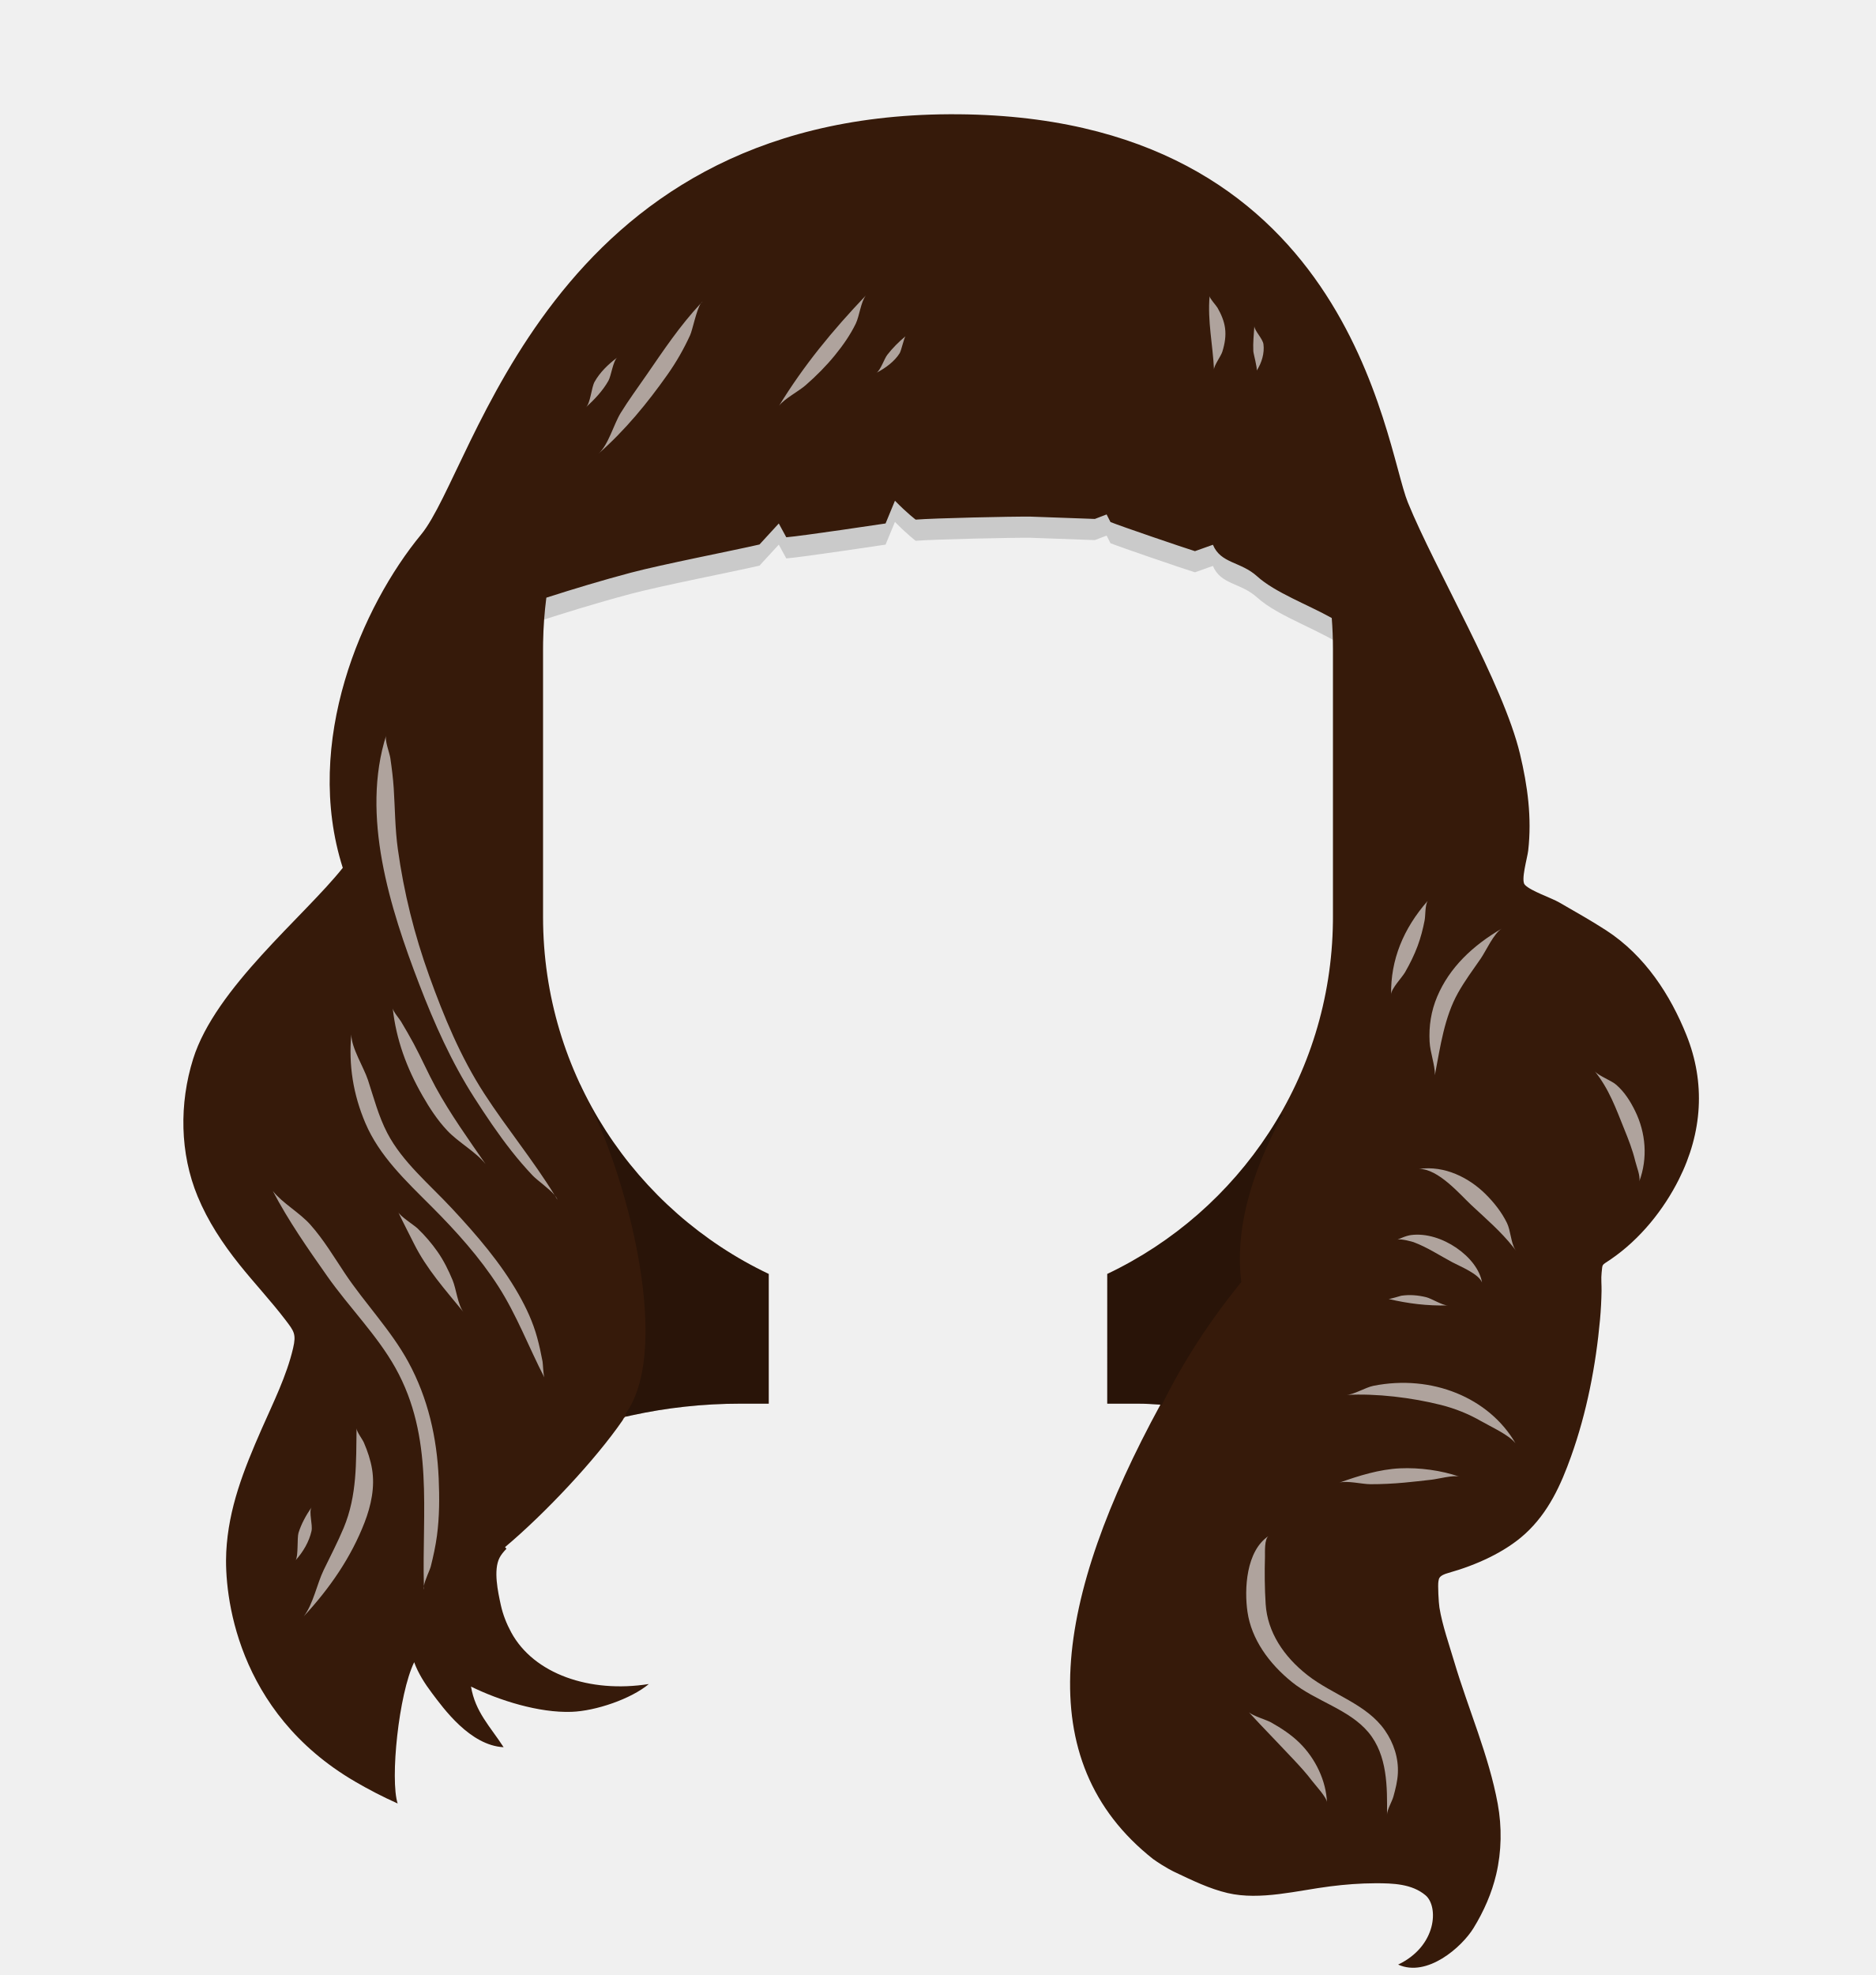
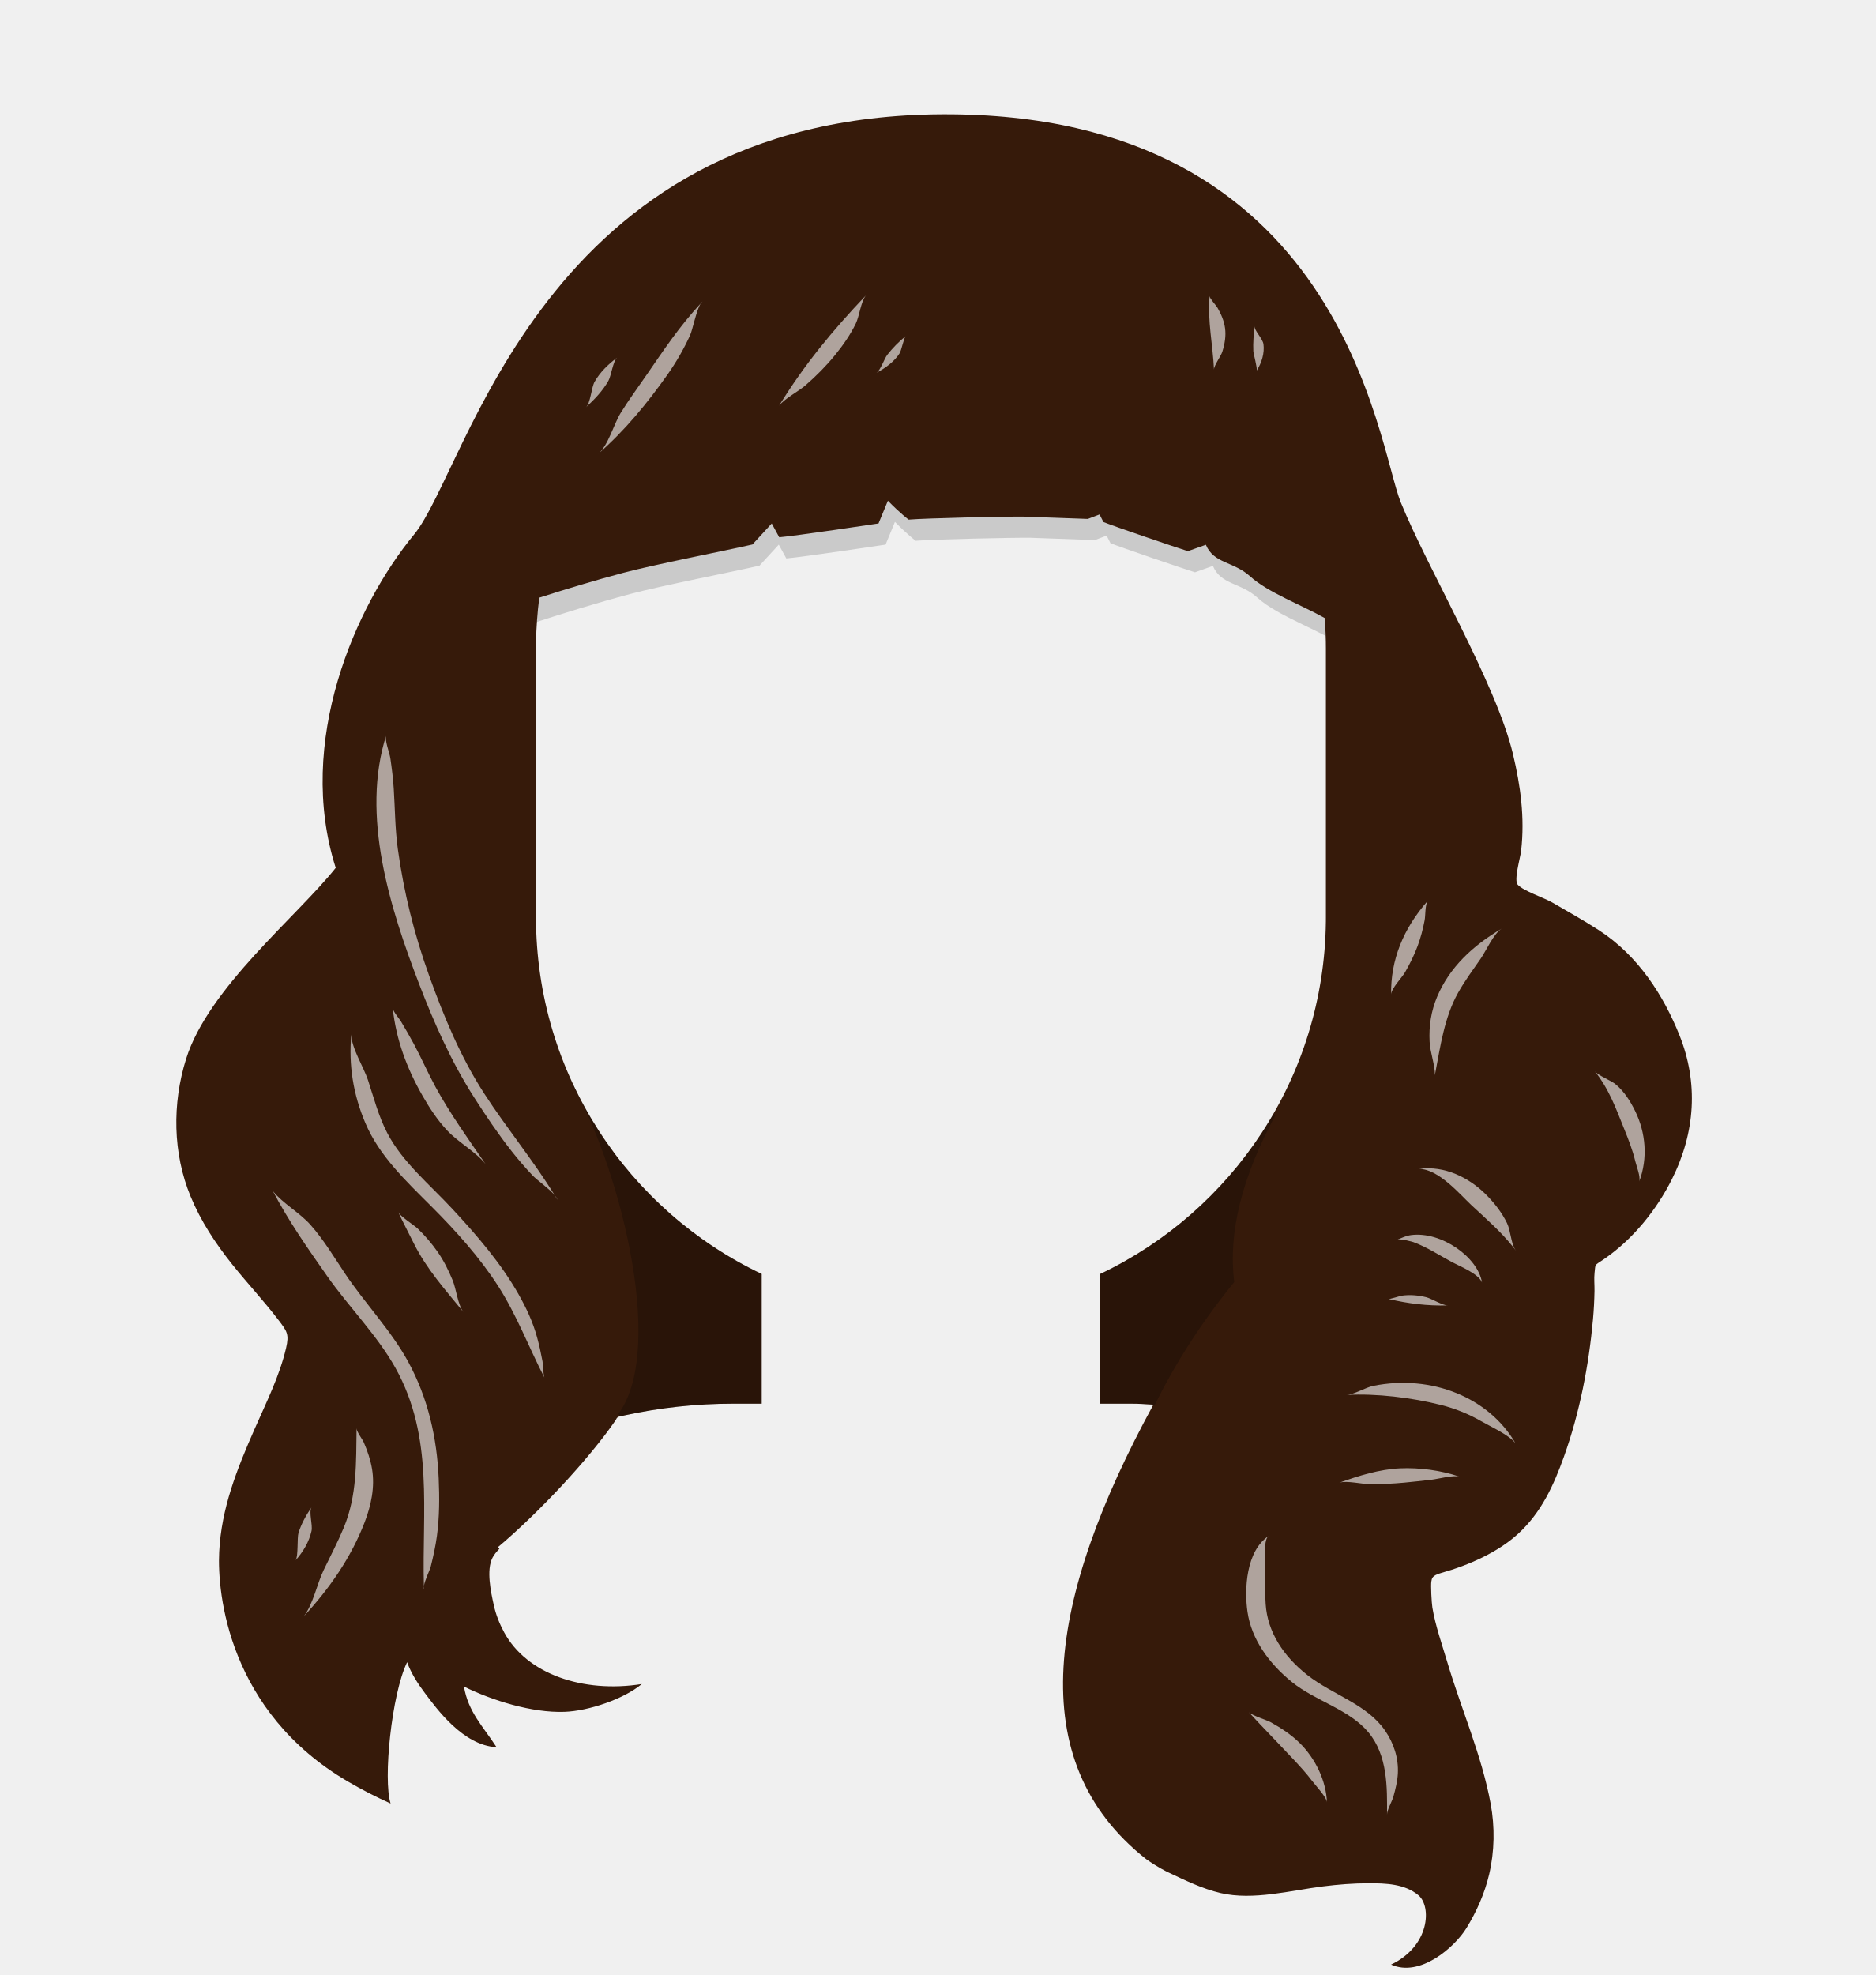
<svg xmlns="http://www.w3.org/2000/svg" xmlns:xlink="http://www.w3.org/1999/xlink" width="266px" height="280px" viewBox="0 0 266 280" version="1.1">
  <defs>
    <path d="M108.587,0.198 C165.482,-0.075 170.293,47.053 173.618,55.225 C177.488,64.738 187.127,80.879 189.521,90.887 C190.606,95.426 191.214,99.935 190.686,104.583 C190.565,105.649 189.609,108.811 190.21,109.441 C191.068,110.343 193.907,111.258 195.115,111.958 C197.334,113.245 199.589,114.502 201.726,115.888 C207.291,119.499 210.865,125.127 213.118,130.734 C215.834,137.493 215.398,144.529 212.052,151.201 C209.921,155.449 206.599,159.671 202.342,162.571 C201.04,163.458 201.247,163.105 201.094,164.445 C201.001,165.263 201.101,166.193 201.086,167.01 C201.062,168.362 200.993,169.708 200.871,171.057 C200.281,177.55 198.999,184.245 196.758,190.497 C195.344,194.445 193.59,198.418 190.225,201.477 C187.38,204.063 183.289,205.9 179.373,206.996 C178.017,207.375 178.036,207.779 177.958,208.172 C177.852,208.701 177.986,211.232 178.099,211.917 C178.515,214.441 179.469,217.14 180.201,219.606 C182.188,226.296 185.106,232.88 186.364,239.728 C186.968,243.017 186.918,246.459 186.146,249.742 C185.526,252.379 184.398,254.962 182.932,257.347 C181.256,260.071 176.343,264.379 172.244,262.524 C177.763,259.889 178.003,254.265 176.119,252.691 C174.188,251.078 171.542,250.985 168.977,250.994 C166.848,251.001 164.743,251.164 162.631,251.43 C158.007,252.01 152.697,253.463 148.074,252.383 C145.444,251.768 142.98,250.546 140.607,249.428 C140.397,249.329 139.181,248.751 137.495,247.559 C119.821,233.592 123.62,210.507 138.539,183.141 C137.163,183.055 136.617,183.008 135.361,183.001 L135,183 L130.999,183 L131,164.611 C149.73,155.713 162.738,136.724 162.996,114.669 L163,114 L163,76 C163,74.526 162.943,73.064 162.831,71.619 C159.483,69.737 154.76,67.992 152.257,65.713 C149.92,63.586 147.1,63.926 145.981,61.232 L145.981,61.232 L143.434,62.138 C141.699,61.601 132.91,58.601 131.456,58.01 L131.456,58.01 L130.908,56.933 L129.241,57.571 C127.46,57.501 120.12,57.243 120.12,57.243 C117.488,57.211 106.391,57.46 103.835,57.669 C103.835,57.669 102.613,56.753 100.896,54.99 L100.896,54.99 L99.566,58.213 C99.566,58.213 87.646,60.004 85.488,60.17 L85.488,60.17 L84.425,58.215 L81.689,61.194 C77.798,62.091 67.855,64.019 63.399,65.205 C59.365,66.278 55.409,67.47 51.467,68.733 C51.198,70.814 51.042,72.929 51.008,75.074 L51,76 L51,114 C51,136.339 64.08,155.623 82.999,164.61 L82.999,183 L79,183 C73.693,183 68.521,183.574 63.541,184.664 L62.61,184.874 C62.582,184.916 62.554,184.958 62.525,185 L62.485,185.001 L62.263,185.386 C58.434,190.949 51.298,198.556 45.61,203.337 C45.676,203.416 45.741,203.495 45.808,203.574 C45.389,204.002 45.038,204.436 44.823,204.862 C43.938,206.615 44.597,209.659 45.014,211.559 C45.308,212.899 45.815,214.188 46.482,215.419 C49.679,221.315 57.628,224.075 66,222.748 C63.471,224.871 58.451,226.571 55.047,226.691 C50.419,226.856 44.762,225.069 40.785,223.109 C41.389,226.709 43.472,228.723 45.409,231.707 C40.636,231.461 36.861,226.167 35.262,224.052 C34.237,222.697 33.286,221.205 32.726,219.654 C30.529,224.162 29.293,236.29 30.383,239.685 C28.283,238.743 26.325,237.734 24.341,236.576 C7.404,226.689 5.778,209.912 6.08,204.016 C6.397,197.822 8.542,192.413 11.094,186.603 C12.741,182.853 14.641,179.068 15.56,175.128 C16.026,173.129 15.695,172.732 14.458,171.11 C12.408,168.424 10.057,165.919 7.94,163.272 C5.525,160.251 3.466,157.104 2.029,153.633 C-0.512,147.496 -0.597,140.451 1.385,134.126 C4.545,124.044 17.099,113.958 22.603,107.036 C16.907,89.176 25.351,69.912 33.716,59.774 C41.419,50.438 51.691,0.473 108.587,0.198 Z" id="path-1" />
  </defs>
  <g id="Top/Long-Hair/Curvy" stroke="none" stroke-width="1" fill="none" fill-rule="evenodd">
    <path d="M100.9,42.465 C91.102,48.472 82.386,56.327 76.587,65.36 C73.825,69.663 71.553,74.2 69.436,78.758 C68.374,81.045 67.405,83.36 66.476,85.689 C65.889,87.159 64.989,88.745 65.836,90.288 C66.353,89.986 66.549,90.094 66.224,90.635 C68.916,91.369 72.658,89.3 74.991,88.536 C79.754,86.975 84.52,85.503 89.399,84.205 C93.855,83.019 103.798,81.091 107.689,80.194 L110.425,77.215 L111.488,79.17 C113.646,79.004 125.566,77.213 125.566,77.213 L126.896,73.99 C128.613,75.753 129.835,76.669 129.835,76.669 C132.391,76.46 143.488,76.211 146.12,76.243 C146.12,76.243 153.46,76.501 155.241,76.571 L156.908,75.933 L157.456,77.01 C158.91,77.601 167.699,80.601 169.434,81.138 L171.981,80.232 C173.1,82.926 175.92,82.586 178.257,84.713 C181.349,87.527 187.826,89.529 190.918,91.976 C192.025,92.852 193.06,93.768 194.1,94.702 C195.256,95.739 195.085,95.89 195.461,97.08 C195.573,97.436 196.716,99.279 197.203,99.43 C198.936,99.966 187.049,68.944 183.786,64.977 C180.418,60.883 158.575,33.323 129.612,34.225" id="Top-Shadow" fill-opacity="0.16" fill="#000000" />
-     <g id="Hair" transform="translate(26, 16)">
+     <g id="Hair" transform="translate(25, 16)">
      <mask id="mask-2" fill="white">
        <use xlink:href="#path-1" />
      </mask>
      <use id="Hair-Mask" fill="#361A0A" xlink:href="#path-1" />
      <g id="Hair-Color" mask="url(#mask-2)" fill="">
        <g transform="translate(-25, -16)" id="Color">
          <rect x="0" y="0" width="264" height="280" />
        </g>
      </g>
      <path d="M62.679,184.462 C69.755,174.755 62.149,147.787 56.128,137.801 C72.965,130.138 106.214,131.553 155.874,142.048 C151.079,150.9 149.123,158.804 150.006,165.757 C145.469,171.333 141.72,177.127 138.76,183.141 L103.889,191.747 C81.853,194.4 68.116,191.972 62.679,184.462 Z" id="Shadow" fill-opacity="0.24" fill="#000000" mask="url(#mask-2)" />
    </g>
    <path d="M179.908,217.739 C179.246,218.128 179.377,220.112 179.361,220.669 C179.298,222.9 179.317,225.185 179.459,227.411 C179.712,231.383 182.011,234.845 185.39,237.491 C188.973,240.296 193.769,241.573 196.37,245.32 C197.637,247.145 198.313,249.271 198.204,251.418 C198.148,252.524 197.87,253.636 197.57,254.712 C197.372,255.42 196.667,256.58 196.668,257.271 C196.699,253.384 196.752,248.859 194.032,245.598 C191.301,242.324 186.539,241.171 183.203,238.483 C179.925,235.841 177.438,232.389 176.878,228.498 C176.426,225.354 176.649,219.872 179.908,217.739 Z M177.094,242.766 C177.653,243.266 179.613,243.845 180.214,244.183 C181.67,245 183.079,245.929 184.235,247.06 C186.551,249.326 188.044,252.505 188.152,255.554 C188.152,254.833 186.506,253.097 186.043,252.481 C185.275,251.459 184.408,250.512 183.525,249.564 C181.91,247.831 180.248,246.13 178.62,244.406 L177.094,242.766 Z M50.56,202.494 C50.561,202.99 51.376,204.012 51.599,204.529 C52.121,205.738 52.546,207.007 52.757,208.29 C53.175,210.818 52.627,213.43 51.69,215.85 C49.791,220.757 46.816,225.103 43.077,229.15 C44.412,227.402 44.944,224.561 45.883,222.612 C46.848,220.611 47.883,218.641 48.734,216.601 C50.653,211.996 50.484,207.29 50.56,202.494 Z M60.104,224.847 L60.117,225.347 C60.07,225.224 60.071,225.051 60.104,224.847 Z M38.685,168.851 C40.041,170.567 42.485,171.916 44.001,173.62 C45.9,175.754 47.349,178.2 48.903,180.528 C51.741,184.778 55.451,188.609 57.877,193.056 C60.707,198.243 61.952,203.863 62.203,209.596 C62.322,212.307 62.315,215.061 61.95,217.764 C61.754,219.212 61.44,220.65 61.081,222.076 C60.945,222.617 60.241,224.002 60.104,224.847 C59.814,214.306 61.558,203.764 56.077,193.943 C53.481,189.292 49.491,185.327 46.398,180.925 C43.616,176.966 40.9,173.084 38.685,168.851 Z M44.171,213.694 C43.755,214.393 44.369,216.16 44.166,217.067 C43.834,218.556 42.996,219.999 41.917,221.201 C42.318,220.653 42.11,218.018 42.322,217.329 C42.714,216.056 43.392,214.827 44.171,213.694 Z M206.916,209.342 C206.033,209.102 203.923,209.674 202.996,209.779 C201.699,209.926 200.4,210.078 199.1,210.197 C197.506,210.342 195.898,210.423 194.299,210.419 C193.16,210.417 190.979,209.879 189.923,210.198 C192.611,209.233 195.584,208.304 198.506,208.169 C201.277,208.042 204.351,208.459 206.916,209.342 Z M214.882,204.614 C213.936,203.409 211.42,202.291 210.006,201.477 C208.253,200.468 206.347,199.694 204.314,199.182 C200.219,198.149 195.171,197.523 190.883,197.765 C191.914,197.75 193.615,196.696 194.723,196.473 C203.032,194.811 211.142,198.162 214.882,204.614 Z M49.814,146.658 C49.816,148.569 51.571,151.28 52.177,153.127 C53.006,155.654 53.666,158.232 54.914,160.634 C57.04,164.723 60.873,167.877 64.079,171.322 C67.632,175.138 71.025,179.084 73.532,183.499 C74.647,185.461 75.572,187.465 76.157,189.601 C76.465,190.728 76.714,191.87 76.927,193.014 C76.996,193.383 77.009,194.71 77.185,195.284 C74.97,190.993 73.28,186.449 70.642,182.342 C68.038,178.288 64.695,174.561 61.196,171.061 C57.501,167.366 53.786,163.879 51.804,159.214 C50.079,155.154 49.413,150.996 49.814,146.658 Z M56.453,171.817 C56.684,172.41 58.706,173.677 59.229,174.179 C60.287,175.197 61.216,176.283 62.035,177.454 C62.933,178.739 63.591,180.09 64.18,181.504 C64.687,182.721 64.911,184.986 65.707,186.002 C63.129,182.856 60.474,179.885 58.696,176.312 C58.089,175.09 57.148,173.289 56.453,171.817 Z M202.228,183.908 C202.97,184.09 204.547,185.084 205.275,185.073 C202.346,185.144 199.703,184.818 196.884,184.159 C197.036,184.2 198.643,183.703 198.695,183.696 C199.91,183.524 201.052,183.62 202.228,183.908 Z M210.136,181.819 C209.658,180.593 207.111,179.578 205.96,178.969 C204.137,178.002 202.396,176.832 200.419,176.097 C200.238,176.036 198.685,175.596 198.166,175.742 L198.089,175.773 L198.312,175.675 C198.783,175.467 199.315,175.248 199.819,175.141 L200.069,175.098 C204.353,174.529 209.561,178.239 210.136,181.819 Z M210.618,169.271 C211.856,170.495 212.956,171.9 213.683,173.404 C214.193,174.459 214.226,176.144 214.826,177.125 L214.96,177.319 L214.538,176.771 C212.814,174.602 210.713,172.79 208.639,170.86 C207.075,169.405 203.951,165.679 201.197,165.72 C204.853,165.203 208.302,166.981 210.618,169.271 Z M78.635,169.429 C78.835,169.667 78.981,169.893 79.04,170.094 C78.907,169.871 78.771,169.65 78.635,169.429 Z M54.774,104.201 C54.492,104.935 55.233,106.688 55.349,107.497 C55.553,108.911 55.735,110.334 55.827,111.757 C56.012,114.64 56.011,117.506 56.41,120.375 C57.266,126.541 58.736,132.465 60.866,138.377 C62.928,144.098 65.286,149.836 68.679,155.068 C71.84,159.943 75.603,164.492 78.635,169.429 C77.838,168.481 76.163,167.33 75.521,166.651 C74.464,165.535 73.475,164.385 72.537,163.193 C70.614,160.75 68.9,158.194 67.243,155.61 C63.991,150.537 61.553,145.034 59.44,139.531 C55.29,128.723 51.127,115.617 54.774,104.201 Z M226.114,151.858 C226.644,152.526 228.442,153.158 229.168,153.791 C230.372,154.842 231.179,156.148 231.843,157.5 C233.373,160.619 233.658,164.217 232.432,167.5 C232.635,166.796 232.031,165.316 231.861,164.602 C231.488,163.039 230.906,161.562 230.298,160.06 C229.118,157.144 228.164,154.412 226.114,151.858 Z M55.69,142.969 C55.799,143.492 56.608,144.396 56.863,144.825 C57.477,145.859 58.084,146.894 58.651,147.949 C59.748,149.99 60.664,152.1 61.773,154.136 C63.811,157.875 66.403,161.495 68.855,165.041 C67.497,163.31 64.974,161.944 63.413,160.279 C61.998,158.77 60.902,157.078 59.907,155.34 C57.652,151.399 56.17,147.375 55.69,142.969 Z M212.951,131.639 C211.806,132.313 210.684,134.852 209.95,135.907 C208.847,137.493 207.668,139.094 206.736,140.758 C204.793,144.226 204.23,148.375 203.506,152.128 C203.499,152.18 203.485,152.282 203.465,152.438 C203.463,150.913 202.784,149.237 202.704,147.669 C202.592,145.479 202.907,143.354 203.787,141.277 C205.527,137.176 208.79,134.07 212.951,131.639 Z M202.42,127.736 C202.042,128.393 202.137,129.766 201.998,130.482 C201.761,131.707 201.449,132.922 201.009,134.108 C200.535,135.387 199.916,136.631 199.226,137.836 C198.796,138.587 197.247,140.163 197.248,140.993 C197.165,136.095 198.976,131.658 202.42,127.736 Z M99.368,43.005 C98.746,43.94 98.195,46.774 97.854,47.519 C96.962,49.467 95.899,51.333 94.633,53.124 C91.772,57.168 88.703,60.927 84.847,64.332 C86.267,63.086 87.024,60.141 88.003,58.552 C89.128,56.727 90.421,54.973 91.648,53.196 C94.08,49.672 96.374,46.212 99.368,43.005 Z M87.492,50.708 C86.919,51.211 86.661,53.283 86.267,53.983 C85.472,55.395 84.314,56.613 83.071,57.755 C83.735,57.173 83.843,54.952 84.312,54.122 C85.062,52.795 86.206,51.674 87.492,50.708 Z M122.765,41.895 C122.049,42.816 121.862,44.812 121.337,45.889 C120.563,47.476 119.528,48.965 118.377,50.373 C117.142,51.886 115.738,53.303 114.227,54.616 C113.204,55.506 111.243,56.506 110.463,57.527 C113.964,51.815 118.009,46.888 122.765,41.895 Z M128.391,47.673 C128.186,47.893 127.789,49.716 127.566,50.074 C126.843,51.234 125.566,52.181 124.275,52.852 C124.845,52.516 125.379,50.859 125.813,50.301 C126.545,49.362 127.438,48.455 128.391,47.673 Z M177.856,46.233 C177.857,46.874 179.039,47.996 179.147,48.805 C179.312,50.048 178.906,51.449 178.183,52.547 C178.315,52.236 177.729,50.164 177.71,49.785 C177.651,48.612 177.779,47.406 177.856,46.233 Z M171.51,41.983 C171.51,42.315 172.427,43.276 172.633,43.637 C173.15,44.539 173.557,45.486 173.697,46.492 C173.855,47.634 173.662,48.751 173.316,49.861 C173.11,50.52 172.132,51.795 172.132,52.389 C171.973,48.891 171.199,45.53 171.51,41.983 Z M99.608,42.748 C99.527,42.847 99.448,42.946 99.368,43.045 C99.447,42.908 99.527,42.805 99.608,42.748 Z" id="Lights" fill-opacity="0.6" fill="#FFFFFF" />
    <g id="Facial-Hair" transform="translate(49, 72)" />
    <g id="Accessory" transform="translate(62, 85)" />
  </g>
</svg>
